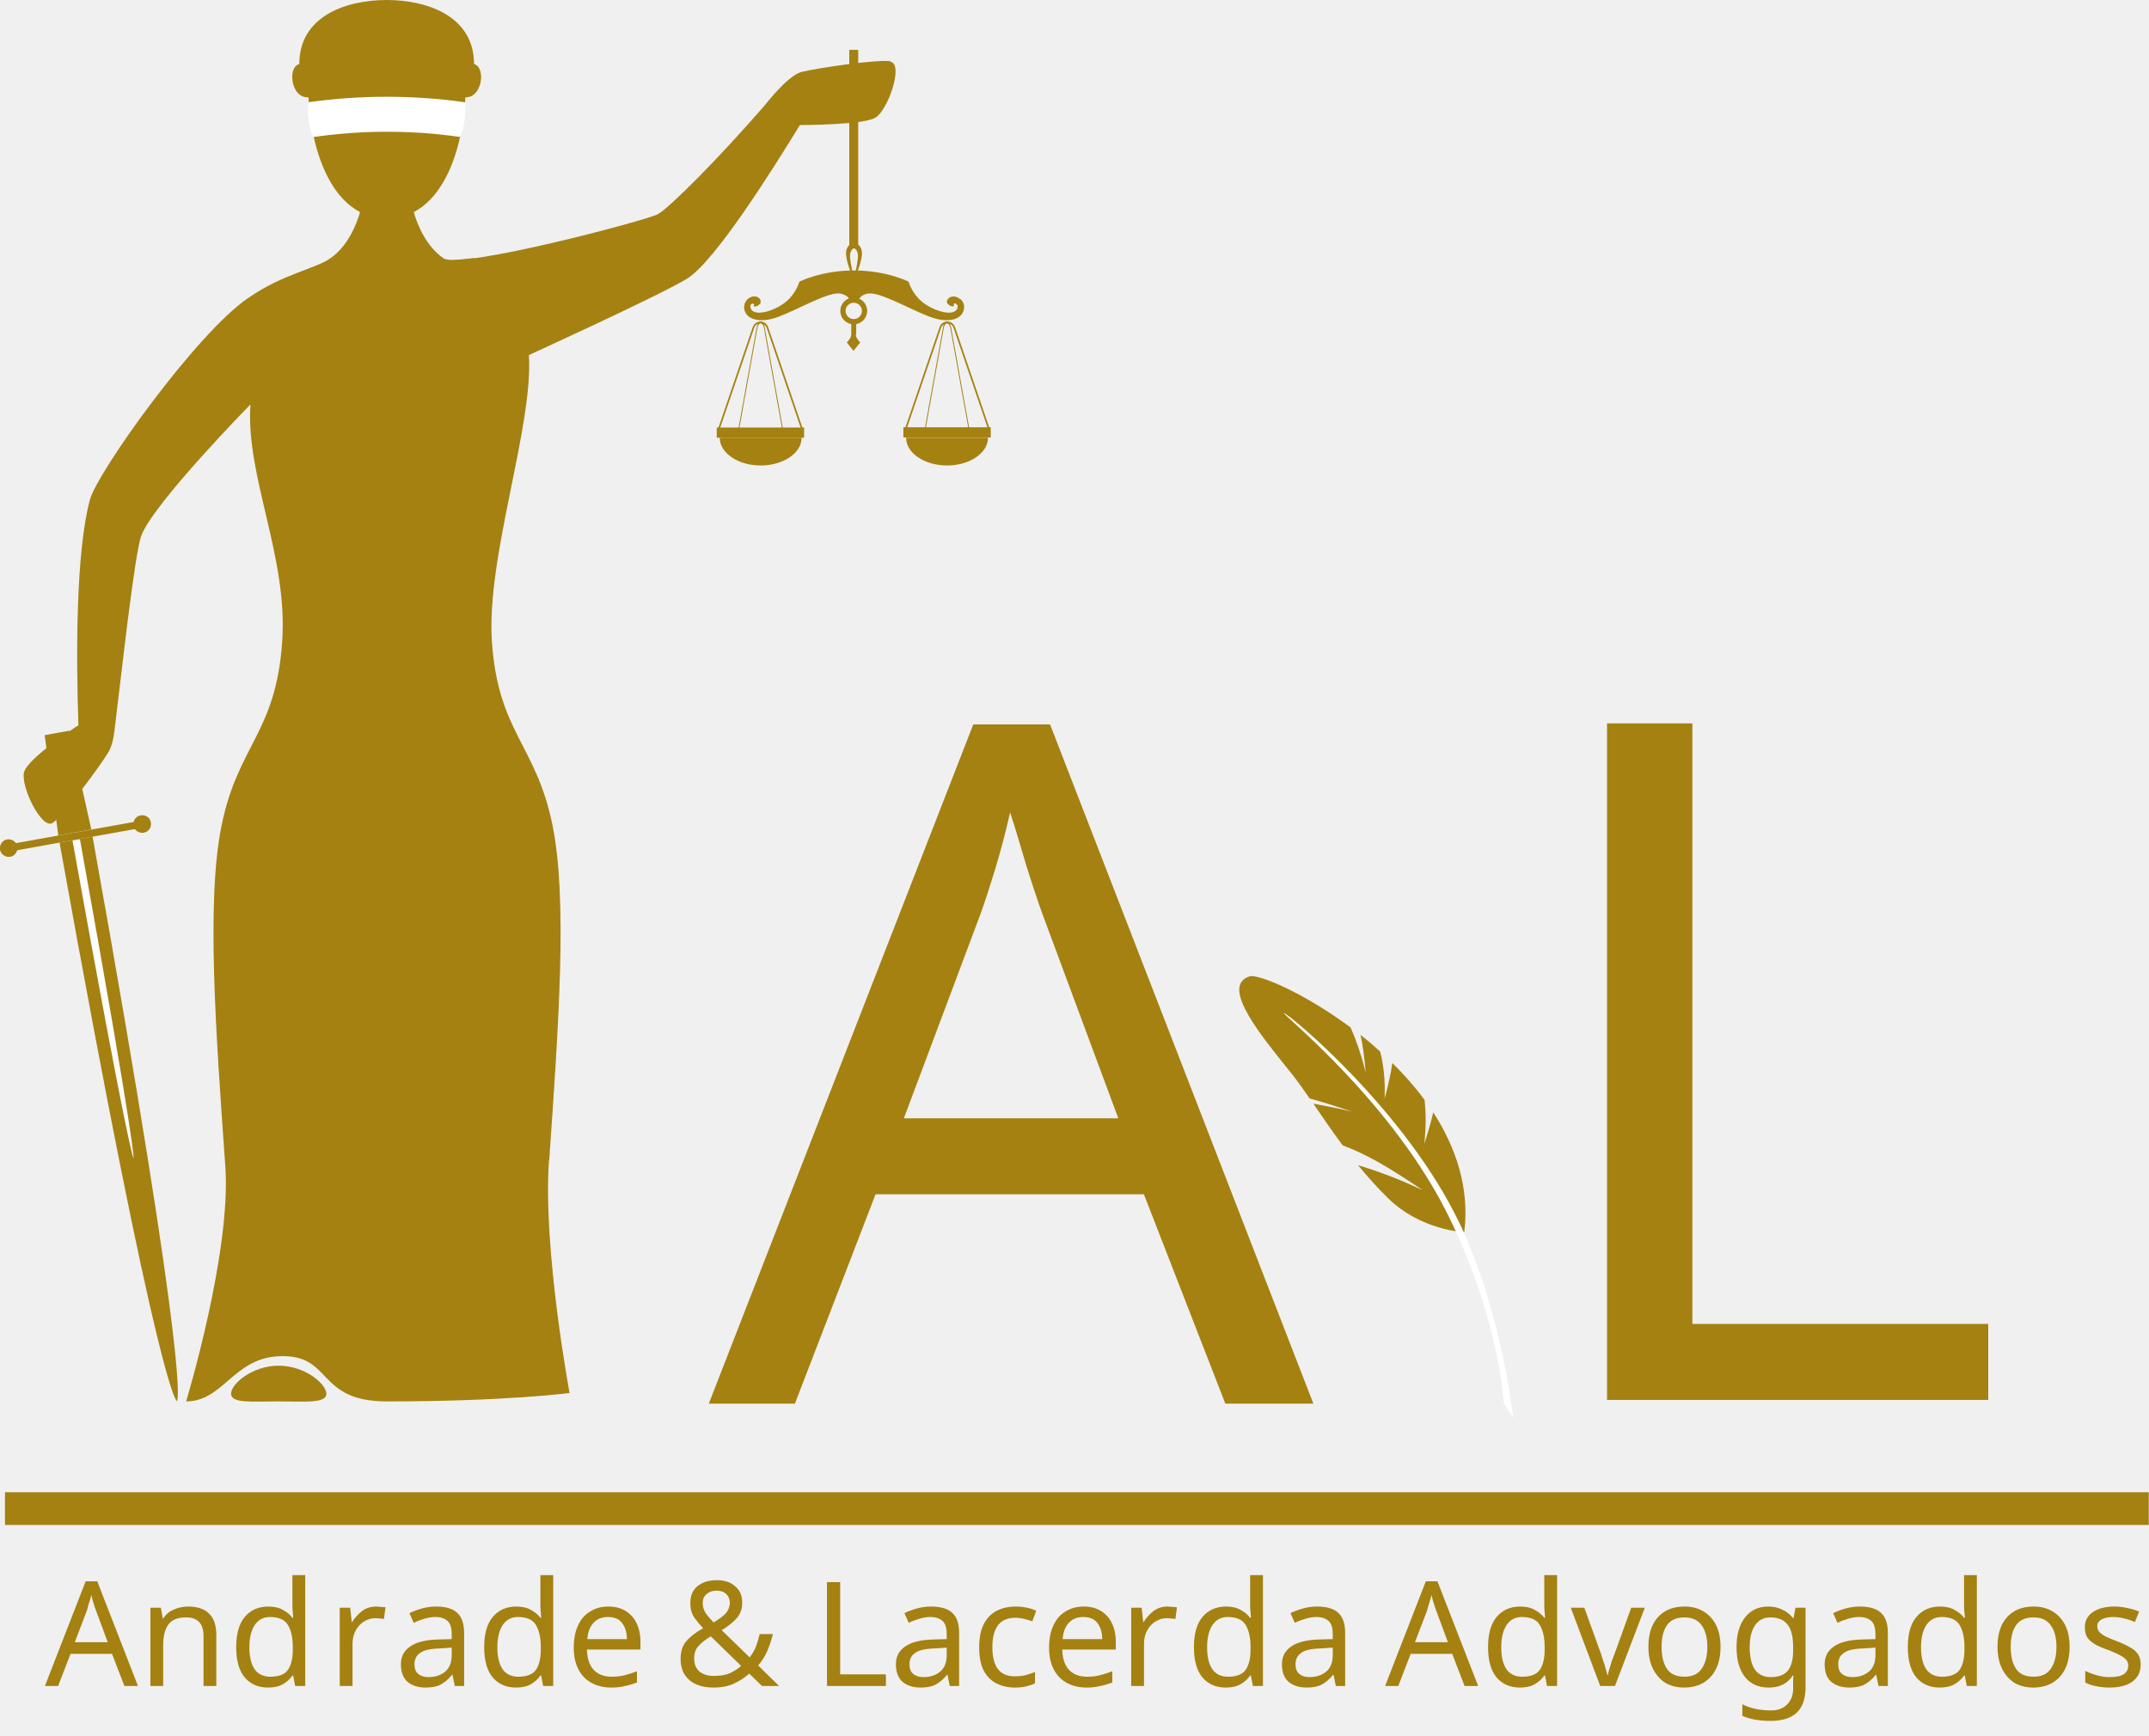
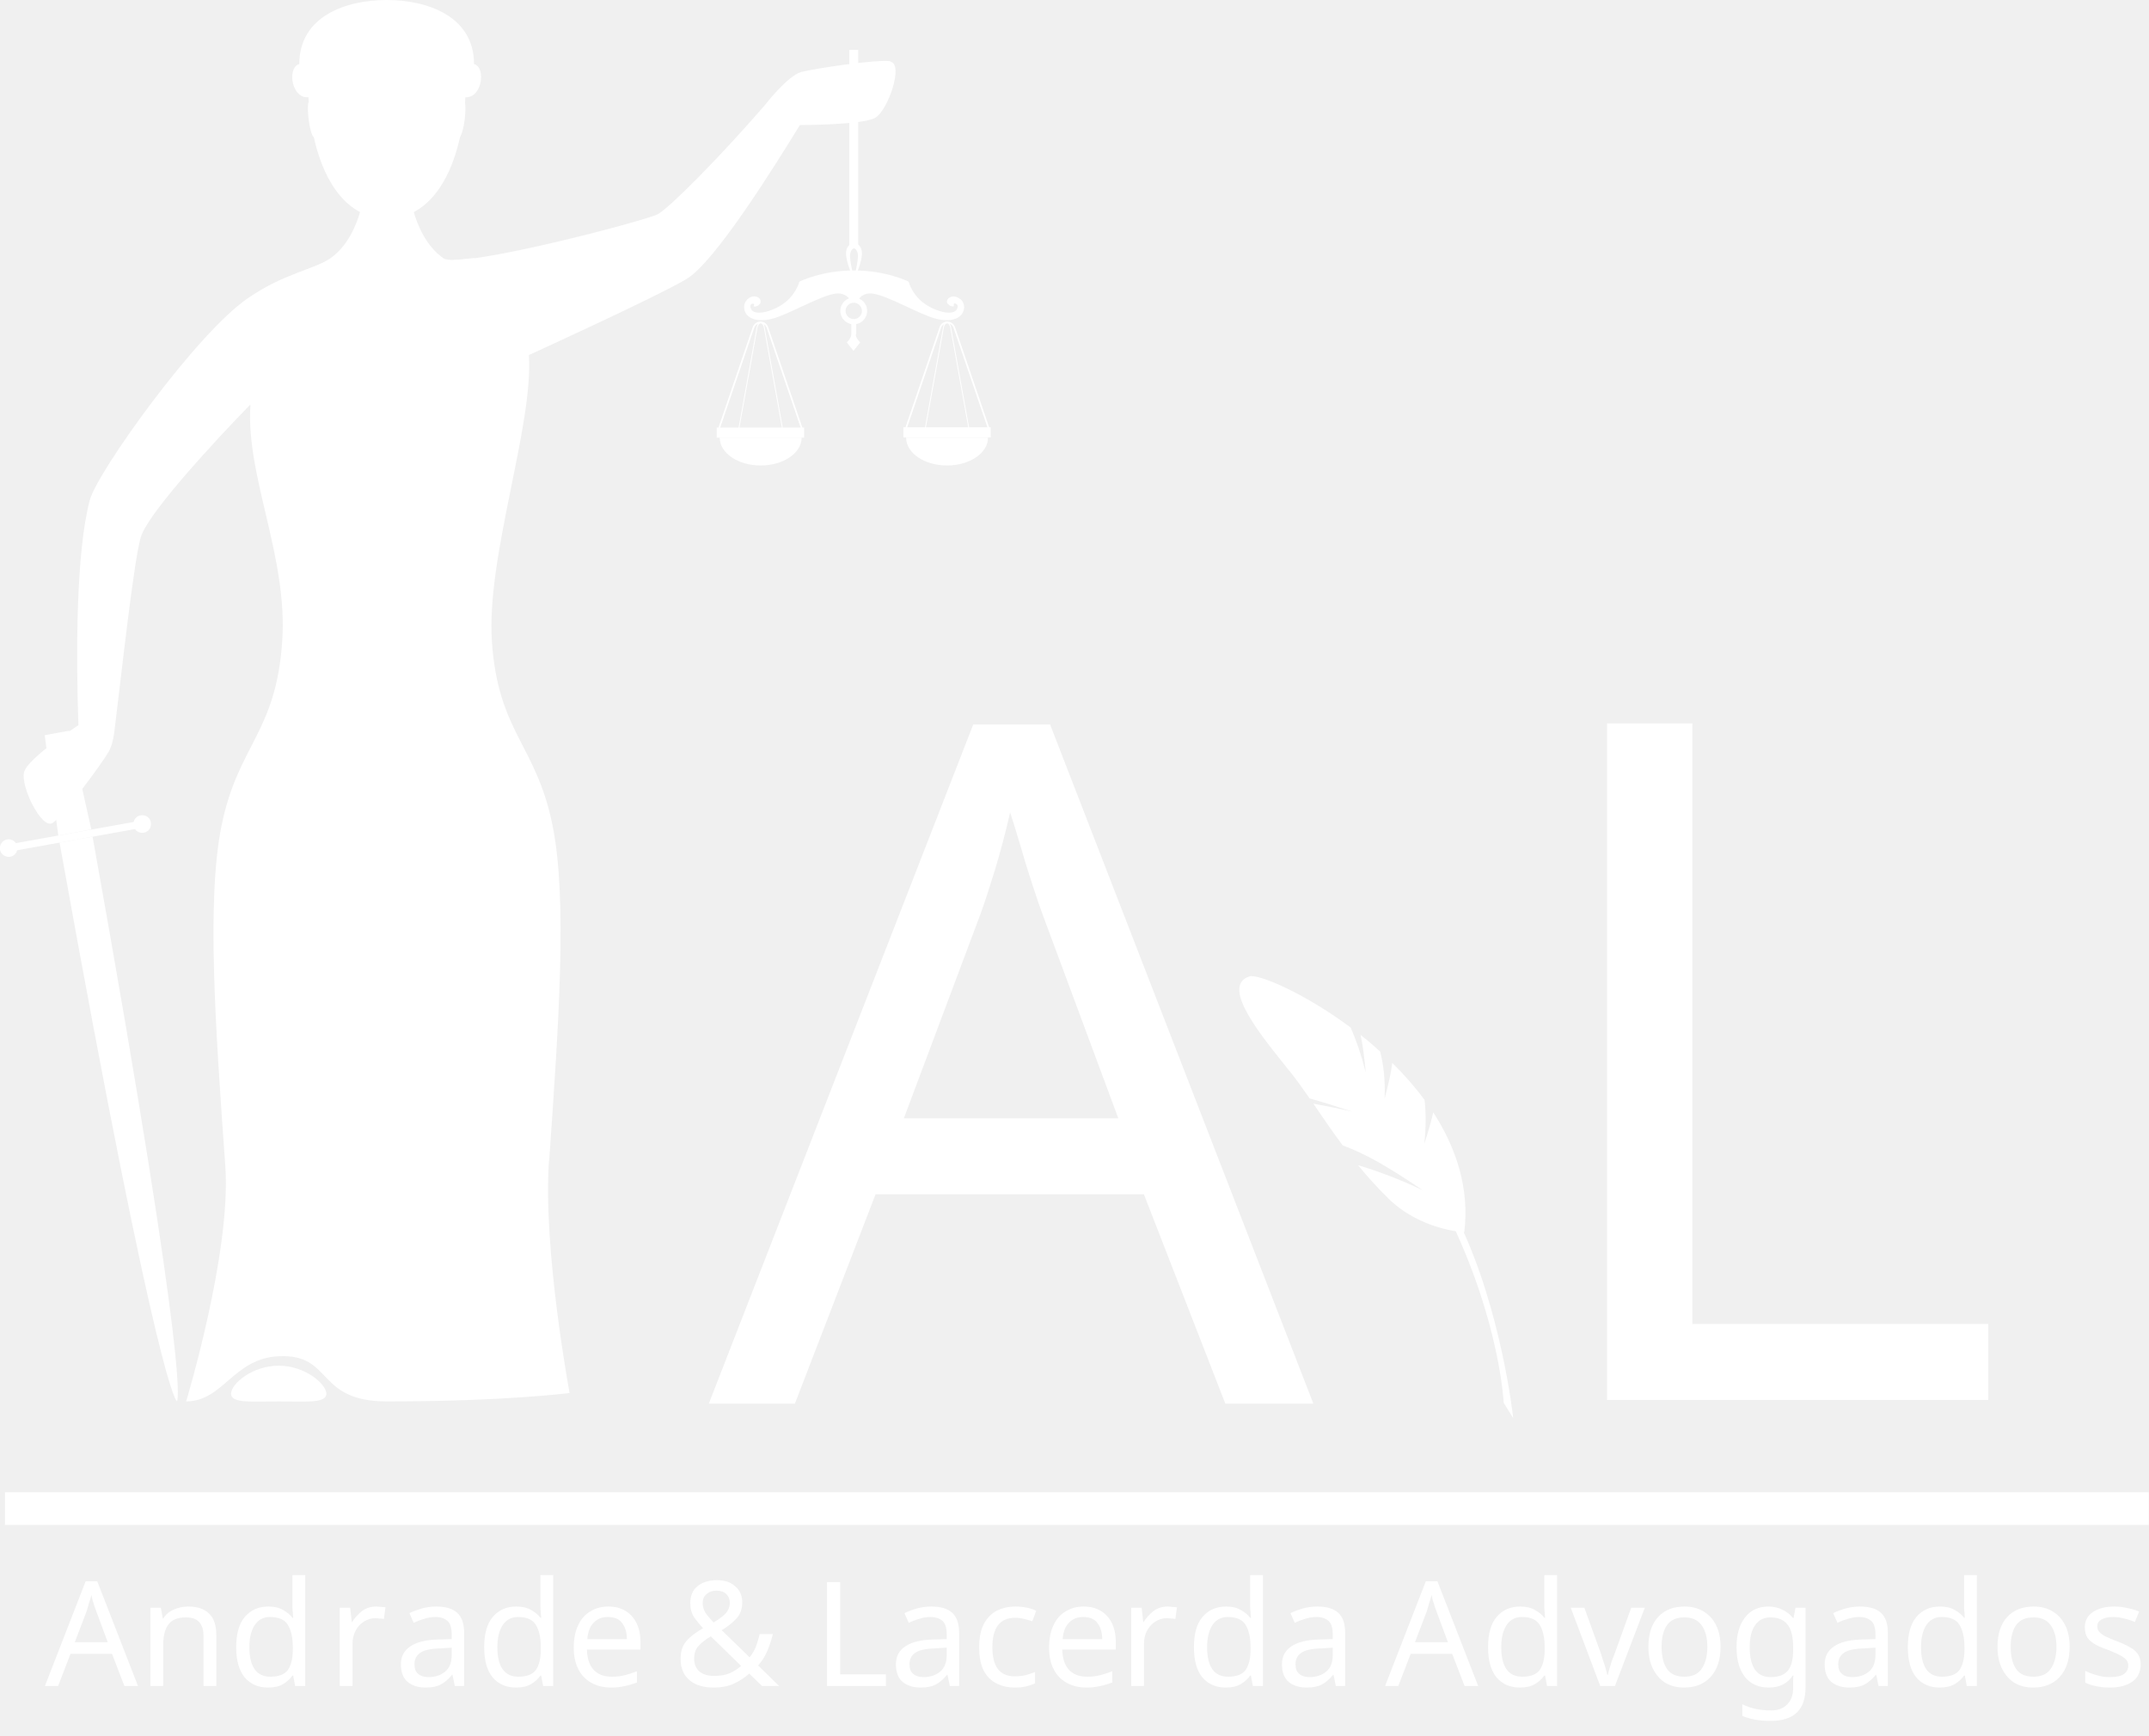
<svg xmlns="http://www.w3.org/2000/svg" id="Camada_2" data-name="Camada 2" viewBox="0 0 86.59 69.94">
  <defs>
    <style>
-       .cls-1 {
-         font-size: 5.87px;
-       }
- 
-       .cls-1, .cls-2, .cls-3 {
-         font-family: Belda-NorBla, Belda;
-       }
- 
      .cls-1, .cls-2, .cls-3, .cls-4 {
-         fill: #a48111;
+         fill: #fff;
      }

      .cls-5 {
-         fill: #fff;
+         letter-spacing: -.04em;
      }

      .cls-6 {
-         letter-spacing: -.04em;
+         letter-spacing: 0em;
      }

      .cls-7 {
-         letter-spacing: 0em;
+         letter-spacing: -.03em;
      }

      .cls-2 {
        font-size: 38.18px;
        letter-spacing: -.03em;
      }

-       .cls-8 {
-         letter-spacing: -.03em;
+       .cls-2, .cls-3, .cls-4 {
+         font-family: Belda-NorBla, Belda;
      }

-       .cls-9 {
+       .cls-8 {
        letter-spacing: 0em;
      }

      .cls-3 {
        font-size: 38.18px;
        letter-spacing: -.04em;
      }

-       .cls-10 {
+       .cls-4 {
+         font-size: 5.87px;
+       }
+ 
+       .cls-9 {
        letter-spacing: -.02em;
      }

-       .cls-11 {
+       .cls-10 {
        letter-spacing: -.05em;
      }
    </style>
  </defs>
  <g id="Camada_1-2" data-name="Camada 1">
    <g>
-       <path class="cls-4" d="M13.15,56.17c0,.4-.86,.31-1.92,.31s-1.92,.09-1.92-.31,.86-1.13,1.92-1.13,1.92,.74,1.92,1.13Z" />
+       <path class="cls-1" d="m13.15,56.17c0,.4-.86.31-1.92.31s-1.92.09-1.92-.31.86-1.13,1.92-1.13,1.92.74,1.92,1.13Z" />
      <g>
        <g>
-           <path class="cls-4" d="M34.4,9.8c-.13,0-.33,.14-.31,.45s.18,.69,.18,.69l.07-.02s-.09-.42-.09-.6,.09-.31,.16-.31,.16,.13,.16,.31-.09,.6-.09,.6l.07,.02s.16-.38,.18-.69-.18-.45-.31-.45Z" />
-           <path class="cls-4" d="M32.29,17.32l-1.4-4.11c-.04-.11-.14-.18-.25-.18s-.21,.07-.25,.18l-1.4,4.11-.06-.03,1.4-4.11c.05-.13,.17-.22,.31-.22s.26,.08,.31,.22l1.4,4.11-.06,.03Z" />
-           <path class="cls-4" d="M31.52,17.32l-.74-4.11c-.02-.11-.08-.18-.13-.18s-.11,.07-.13,.18l-.74,4.11-.03-.03,.74-4.11c.03-.13,.09-.22,.16-.22s.14,.08,.16,.22l.74,4.11-.03,.03Z" />
-           <path class="cls-4" d="M37.29,17.32l.74-4.11c.02-.11,.08-.18,.13-.18s.11,.07,.13,.18l.74,4.11,.03-.03-.74-4.11c-.03-.13-.09-.22-.16-.22s-.14,.08-.16,.22l-.74,4.11,.03,.03Z" />
-           <rect class="cls-4" x="28.88" y="17.23" width="3.52" height=".41" />
-           <path class="cls-4" d="M32.29,17.64h-3.29c0,.62,.74,1.12,1.65,1.12s1.65-.5,1.65-1.12Z" />
-           <path class="cls-4" d="M36.52,17.32l1.4-4.11c.04-.11,.14-.18,.25-.18s.21,.07,.25,.18l1.4,4.11,.06-.03-1.4-4.11c-.05-.13-.17-.22-.31-.22s-.26,.08-.31,.22l-1.4,4.11,.06,.03Z" />
-           <rect class="cls-4" x="36.41" y="17.23" width="3.52" height=".41" transform="translate(76.33 34.86) rotate(180)" />
-           <path class="cls-4" d="M36.52,17.64h3.29c0,.62-.74,1.12-1.65,1.12s-1.65-.5-1.65-1.12Z" />
-           <path class="cls-4" d="M38.69,12.06c-.17-.16-.42-.14-.51,.01-.04,.07-.03,.13,0,.17,0,0,0,0,0,0,0,0,.02,.01,.03,.02,.02,.03,.05,.05,.09,.07,.01,0,.02,0,.03,.01,.05,.01,.09,.01,.11,0-.02-.05-.01-.08,0-.1,0,0,0,0,0,0,.02-.02,.04-.02,.07,0,0,0,0,0,0,0,.03,.01,.05,.03,.07,.06,0,0,0,0,0,0,.01,.03,.01,.08-.01,.13,0,.01,0,.03-.02,.04-.19,.32-1.12,.01-1.54-.44-.31-.33-.4-.68-.4-.68,0,0-.89-.45-2.2-.45s-2.2,.45-2.2,.45c0,0-.09,.35-.4,.68-.42,.45-1.34,.76-1.54,.44,0-.02-.01-.03-.02-.04-.02-.05-.02-.09-.01-.13,0,0,0,0,0,0,.01-.03,.04-.05,.06-.06,0,0,0,0,0,0,.03,0,.05,0,.07,0,0,0,0,0,0,0,.02,.02,.02,.05,0,.1,.02,.02,.06,.02,.11,0,.01,0,.02,0,.03-.01,.04-.01,.06-.04,.09-.07,0,0,.02,0,.03-.02,0,0,0,0,0,0,.02-.05,.03-.1,0-.17-.09-.16-.35-.17-.51-.01-.1,.1-.16,.24-.13,.4,0,0,0,0,0,0,0,.04,.02,.08,.04,.12,.1,.24,.47,.42,1.07,.27,.66-.16,1.96-.95,2.59-1.02,.2-.02,.33,.04,.42,.1,.09,.06,.12,.14,.12,.14h.37s.04-.07,.12-.14c.09-.06,.22-.12,.42-.1,.63,.07,1.93,.86,2.59,1.02,.6,.15,.97-.03,1.07-.27,.02-.04,.03-.08,.04-.12,0,0,0,0,0,0,.03-.16-.03-.3-.13-.4Z" />
-           <path class="cls-4" d="M34.94,12.53c0,.3-.24,.54-.54,.54s-.54-.24-.54-.54,.24-.54,.54-.54,.54,.24,.54,.54Zm-.54-.33c-.18,0-.33,.15-.33,.33s.15,.33,.33,.33,.33-.15,.33-.33-.15-.33-.33-.33Z" />
-           <path class="cls-4" d="M34.5,13.48v-.56h-.2v.56c0,.15-.18,.32-.18,.32l.27,.34,.27-.34s-.18-.17-.18-.32Z" />
-           <rect class="cls-4" x="34.22" y="2.01" width=".36" height="7.93" />
+           <path class="cls-1" d="m34.4,9.8c-.13,0-.33.14-.31.45s.18.69.18.69l.07-.02s-.09-.42-.09-.6.09-.31.16-.31.16.13.16.31-.09.6-.09.6l.07.02s.16-.38.18-.69-.18-.45-.31-.45Z" />
+           <path class="cls-1" d="m32.29,17.32l-1.4-4.11c-.04-.11-.14-.18-.25-.18s-.21.07-.25.18l-1.4,4.11-.06-.03,1.4-4.11c.05-.13.17-.22.31-.22s.26.08.31.22l1.4,4.11-.06.03Z" />
+           <path class="cls-1" d="m31.52,17.32l-.74-4.11c-.02-.11-.08-.18-.13-.18s-.11.07-.13.18l-.74,4.11-.03-.03.74-4.11c.03-.13.09-.22.16-.22s.14.08.16.22l.74,4.11-.03.03Z" />
+           <path class="cls-1" d="m37.29,17.32l.74-4.11c.02-.11.08-.18.13-.18s.11.07.13.18l.74,4.11.03-.03-.74-4.11c-.03-.13-.09-.22-.16-.22s-.14.08-.16.22l-.74,4.11.03.03Z" />
+           <rect class="cls-1" x="28.88" y="17.23" width="3.52" height=".41" />
+           <path class="cls-1" d="m32.29,17.64h-3.29c0,.62.74,1.12,1.65,1.12s1.65-.5,1.65-1.12Z" />
+           <path class="cls-1" d="m36.52,17.32l1.4-4.11c.04-.11.14-.18.25-.18s.21.07.25.18l1.4,4.11.06-.03-1.4-4.11c-.05-.13-.17-.22-.31-.22s-.26.08-.31.22l-1.4,4.11.06.03Z" />
+           <rect class="cls-1" x="36.41" y="17.23" width="3.52" height=".41" transform="translate(76.33 34.86) rotate(180)" />
+           <path class="cls-1" d="m36.52,17.64h3.29c0,.62-.74,1.12-1.65,1.12s-1.65-.5-1.65-1.12Z" />
+           <path class="cls-1" d="m38.69,12.06c-.17-.16-.42-.14-.51.01-.04.07-.03.13,0,.17,0,0,0,0,0,0,0,0,.02.01.03.02.02.03.05.05.09.07.01,0,.02,0,.03.01.05.01.09.01.11,0-.02-.05-.01-.08,0-.1,0,0,0,0,0,0,.02-.02.04-.02.07,0,0,0,0,0,0,0,.03.01.05.03.07.06,0,0,0,0,0,0,.01.03.01.08-.01.13,0,.01,0,.03-.02.04-.19.32-1.12.01-1.54-.44-.31-.33-.4-.68-.4-.68,0,0-.89-.45-2.2-.45s-2.2.45-2.2.45c0,0-.09.35-.4.68-.42.45-1.34.76-1.54.44,0-.02-.01-.03-.02-.04-.02-.05-.02-.09-.01-.13,0,0,0,0,0,0,.01-.03.04-.05.06-.06,0,0,0,0,0,0,.03,0,.05,0,.07,0,0,0,0,0,0,0,.02.02.02.05,0,.1.02.02.06.02.11,0,.01,0,.02,0,.03-.01.04-.01.06-.04.09-.07,0,0,.02,0,.03-.02,0,0,0,0,0,0,.02-.05.03-.1,0-.17-.09-.16-.35-.17-.51-.01-.1.1-.16.24-.13.4,0,0,0,0,0,0,0,.04.02.08.04.12.1.24.47.42,1.07.27.66-.16,1.96-.95,2.59-1.02.2-.02.33.04.42.1.09.06.12.14.12.14h.37s.04-.07.12-.14c.09-.06.22-.12.42-.1.63.07,1.93.86,2.59,1.02.6.15.97-.03,1.07-.27.02-.04.03-.08.04-.12,0,0,0,0,0,0,.03-.16-.03-.3-.13-.4Z" />
+           <path class="cls-1" d="m34.94,12.53c0,.3-.24.54-.54.54s-.54-.24-.54-.54.24-.54.54-.54.54.24.54.54Zm-.54-.33c-.18,0-.33.15-.33.33s.15.33.33.33.33-.15.33-.33-.15-.33-.33-.33Z" />
+           <path class="cls-1" d="m34.5,13.48v-.56h-.2v.56c0,.15-.18.32-.18.32l.27.34.27-.34s-.18-.17-.18-.32Z" />
+           <rect class="cls-1" x="34.22" y="2.01" width=".36" height="7.93" />
        </g>
        <g>
-           <path class="cls-4" d="M3.07,33.84l-.67,.12c4.04,22.48,4.73,22.51,4.73,22.51,0,0,.64-.27-3.4-22.75l-.67,.12Z" />
-           <path class="cls-5" d="M3.07,33.84l-.15,.03c2.29,12.75,2.46,12.81,2.46,12.81,0,0,.14-.11-2.16-12.86l-.15,.03Z" />
-           <rect class="cls-4" x=".31" y="33.55" width="5.46" height=".29" transform="translate(-5.91 1.07) rotate(-10.19)" />
-           <polygon class="cls-4" points="2.79 29.45 2.29 29.54 1.8 29.63 2.35 33.67 3.02 33.55 3.68 33.43 2.79 29.45" />
-           <path class="cls-4" d="M6.08,33.15c.03,.19-.09,.38-.29,.41-.19,.03-.38-.09-.41-.29-.03-.19,.09-.38,.29-.41s.38,.09,.41,.29Z" />
-           <path class="cls-4" d="M0,34.24c.03,.19,.22,.32,.41,.29,.19-.03,.32-.22,.29-.41-.03-.19-.22-.32-.41-.29s-.32,.22-.29,.41Z" />
+           <path class="cls-1" d="m3.07,33.84l-.67.12c4.04,22.48,4.73,22.51,4.73,22.51,0,0,.64-.27-3.4-22.75l-.67.12Z" />
+           <path class="cls-1" d="m3.07,33.84l-.15.03c2.29,12.75,2.46,12.81,2.46,12.81,0,0,.14-.11-2.16-12.86l-.15.03Z" />
+           <rect class="cls-1" x=".31" y="33.55" width="5.46" height=".29" transform="translate(-5.91 1.07) rotate(-10.19)" />
+           <polygon class="cls-1" points="2.79 29.45 2.29 29.54 1.8 29.63 2.35 33.67 3.02 33.55 3.68 33.43 2.79 29.45" />
+           <path class="cls-1" d="m6.08,33.15c.03.19-.09.38-.29.41-.19.03-.38-.09-.41-.29-.03-.19.09-.38.29-.41s.38.09.41.29Z" />
+           <path class="cls-1" d="m0,34.24c.03.19.22.32.41.29.19-.03.32-.22.29-.41-.03-.19-.22-.32-.41-.29s-.32.22-.29.41Z" />
        </g>
-         <path class="cls-4" d="M18.76,2.67c-.06-1.29-1.45-2.01-3.17-2.01s-3.12,.73-3.17,2.01c-.14,3.19,.92,6.14,3.17,6.14s3.31-2.95,3.17-6.14Z" />
-         <path class="cls-4" d="M35.89,2.47c-.55-.09-3.05,.29-3.6,.43-.56,.15-1.48,1.35-1.48,1.35-1.85,2.13-3.82,4.11-4.3,4.38-.44,.25-7.98,2.24-8.64,1.78-.68-.47-1.05-1.31-1.22-1.94l-1.06-.06-1.06,.06c-.17,.63-.54,1.47-1.22,1.94-.66,.46-1.84,.59-3.31,1.6-2.08,1.41-6.09,7.03-6.38,8.14-.56,2.09-.56,6.23-.46,9.08-.04,.02-2.04,1.32-2.19,1.89-.15,.57,.72,2.35,1.16,2.04,.45-.32,1.95-2.35,2.24-2.85,.13-.22,.21-.56,.24-.84,.27-2.17,.81-7.18,1.09-7.9,.51-1.31,4.38-5.26,4.38-5.26l5.51,2.94,5.5-4.84s5.38-2.45,6.58-3.17c1.14-.69,3.51-4.49,4.56-6.2,0,0,2.51,0,3.03-.29s1.16-2.17,.62-2.26Z" />
-         <path class="cls-4" d="M19.1,2.58c0-1.92-1.87-2.58-3.52-2.58s-3.52,.66-3.52,2.58c-.52,.14-.31,1.53,.48,1.32,.85-.23,3.04-1.2,3.04-2.95,0,1.75,2.18,2.73,3.04,2.95,.79,.21,1-1.18,.48-1.32Z" />
-         <path class="cls-4" d="M22.13,46.75c.38-5.45,.74-10.52,.13-13.5-.66-3.25-2.19-3.72-2.44-7.4-.23-3.42,1.68-8.67,1.49-11.56-1.11-.67-2.18-1.62-2.2-3.89l-.89,.09c.21,2.71,.18,6.15-2.54,6.15s-2.84-3.4-2.63-6.06l-.87,.36c-.02,2.52-.45,3.74-2.09,5.38-.19,2.89,1.52,6.12,1.28,9.54-.25,3.68-1.78,4.16-2.44,7.4-.62,3.02-.24,8.28,.15,13.76,.24,3.46-1.58,9.46-1.58,9.46,1.49,0,1.9-1.73,3.72-1.82,2.22-.11,1.47,1.82,4.37,1.82,4.82,0,7.36-.34,7.36-.34,0,0-1.08-5.79-.83-9.37Z" />
-         <path class="cls-5" d="M18.73,4.12c-1.07-.15-2.11-.22-3.15-.22-1.04,0-2.08,.07-3.15,.22-.07,.22,.02,1.17,.2,1.4,1.02-.14,1.98-.21,2.95-.21,.97,0,1.93,.06,2.95,.21,.18-.23,.27-1.18,.2-1.4Z" />
+         <path class="cls-1" d="m18.76,2.67c-.06-1.29-1.45-2.01-3.17-2.01s-3.12.73-3.17,2.01c-.14,3.19.92,6.14,3.17,6.14s3.31-2.95,3.17-6.14Z" />
+         <path class="cls-1" d="m35.89,2.47c-.55-.09-3.05.29-3.6.43-.56.15-1.48,1.35-1.48,1.35-1.85,2.13-3.82,4.11-4.3,4.38-.44.25-7.98,2.24-8.64,1.78-.68-.47-1.05-1.31-1.22-1.94l-1.06-.06-1.06.06c-.17.63-.54,1.47-1.22,1.94-.66.46-1.84.59-3.31,1.6-2.08,1.41-6.09,7.03-6.38,8.14-.56,2.09-.56,6.23-.46,9.08-.04.02-2.04,1.32-2.19,1.89-.15.57.72,2.35,1.16,2.04.45-.32,1.95-2.35,2.24-2.85.13-.22.21-.56.24-.84.27-2.17.81-7.18,1.09-7.9.51-1.31,4.38-5.26,4.38-5.26l5.51,2.94,5.5-4.84s5.38-2.45,6.58-3.17c1.14-.69,3.51-4.49,4.56-6.2,0,0,2.51,0,3.03-.29s1.16-2.17.62-2.26Z" />
+         <path class="cls-1" d="m19.1,2.58c0-1.92-1.87-2.58-3.52-2.58s-3.52.66-3.52,2.58c-.52.14-.31,1.53.48,1.32.85-.23,3.04-1.2,3.04-2.95,0,1.75,2.18,2.73,3.04,2.95.79.21,1-1.18.48-1.32Z" />
+         <path class="cls-1" d="m22.13,46.75c.38-5.45.74-10.52.13-13.5-.66-3.25-2.19-3.72-2.44-7.4-.23-3.42,1.68-8.67,1.49-11.56-1.11-.67-2.18-1.62-2.2-3.89l-.89.09c.21,2.71.18,6.15-2.54,6.15s-2.84-3.4-2.63-6.06l-.87.36c-.02,2.52-.45,3.74-2.09,5.38-.19,2.89,1.52,6.12,1.28,9.54-.25,3.68-1.78,4.16-2.44,7.4-.62,3.02-.24,8.28.15,13.76.24,3.46-1.58,9.46-1.58,9.46,1.49,0,1.9-1.73,3.72-1.82,2.22-.11,1.47,1.82,4.37,1.82,4.82,0,7.36-.34,7.36-.34,0,0-1.08-5.79-.83-9.37Z" />
+         <path class="cls-1" d="m18.73,4.12c-1.07-.15-2.11-.22-3.15-.22-1.04,0-2.08.07-3.15.22-.07.22.02,1.17.2,1.4,1.02-.14,1.98-.21,2.95-.21.97,0,1.93.06,2.95.21.18-.23.27-1.18.2-1.4Z" />
      </g>
    </g>
    <g>
-       <path class="cls-4" d="M50.34,39.35c.35-.11,2.18,.65,4.08,2.06,.23,.52,.43,1.1,.61,1.81-.06-.65-.12-1.11-.21-1.51,.27,.21,.53,.43,.79,.67,.14,.54,.21,1.15,.18,1.9,.16-.6,.26-1.05,.31-1.44,.47,.46,.91,.96,1.3,1.49,.06,.53,.06,1.11-.01,1.77,.16-.5,.28-.91,.36-1.27,.91,1.41,1.47,3.04,1.25,4.83,0,0-1.75-.07-3.07-1.37-.44-.43-.84-.88-1.21-1.33,.8,.24,1.66,.56,2.61,1.01-1.42-.96-2.27-1.45-3.23-1.81-.44-.59-.83-1.17-1.18-1.68,.49,.09,1,.19,1.56,.32-.69-.23-1.23-.4-1.71-.53-.25-.36-.49-.7-.71-.98-1.13-1.41-2.95-3.55-1.71-3.94Z" />
-       <path class="cls-5" d="M60.97,57.14s-.46-4.3-2.16-7.84c-2.18-4.56-6.85-8.41-7.07-8.47s4.41,3.56,6.7,8.33c2,4.15,2.15,7.38,2.15,7.38l.38,.61Z" />
+       <path class="cls-1" d="m50.34,39.35c.35-.11,2.18.65,4.08,2.06.23.52.43,1.1.61,1.81-.06-.65-.12-1.11-.21-1.51.27.21.53.43.79.67.14.54.21,1.15.18,1.9.16-.6.26-1.05.31-1.44.47.46.91.96,1.3,1.49.06.53.06,1.11-.01,1.77.16-.5.28-.91.36-1.27.91,1.41,1.47,3.04,1.25,4.83,0,0-1.75-.07-3.07-1.37-.44-.43-.84-.88-1.21-1.33.8.24,1.66.56,2.61,1.01-1.42-.96-2.27-1.45-3.23-1.81-.44-.59-.83-1.17-1.18-1.68.49.09,1,.19,1.56.32-.69-.23-1.23-.4-1.71-.53-.25-.36-.49-.7-.71-.98-1.13-1.41-2.95-3.55-1.71-3.94Z" />
+       <path class="cls-1" d="m60.97,57.14s-.46-4.3-2.16-7.84c-2.18-4.56-6.85-8.41-7.07-8.47s4.41,3.56,6.7,8.33c2,4.15,2.15,7.38,2.15,7.38l.38.61Z" />
    </g>
    <text class="cls-2" transform="translate(61.05 56.42)">
      <tspan x="0" y="0">L</tspan>
    </text>
-     <rect class="cls-4" x=".2" y="60.14" width="86.38" height="1.32" />
-     <text class="cls-1" transform="translate(1.81 67.95)">
+     <rect class="cls-1" x=".2" y="60.14" width="86.38" height="1.32" />
+     <text class="cls-4" transform="translate(1.81 67.95)">
      <tspan x="0" y="0">And</tspan>
-       <tspan class="cls-9" x="11.38" y="0">r</tspan>
+       <tspan class="cls-8" x="11.38" y="0">r</tspan>
      <tspan x="14.08" y="0">ade </tspan>
-       <tspan class="cls-11" x="25.3" y="0">&amp;</tspan>
+       <tspan class="cls-10" x="25.3" y="0">&amp;</tspan>
      <tspan x="29.42" y="0" xml:space="preserve"> Lace</tspan>
-       <tspan class="cls-7" x="43.27" y="0">r</tspan>
+       <tspan class="cls-6" x="43.27" y="0">r</tspan>
      <tspan x="45.97" y="0">da</tspan>
-       <tspan class="cls-6" x="52.85" y="0"> </tspan>
-       <tspan class="cls-10" x="54" y="0">A</tspan>
+       <tspan class="cls-5" x="52.85" y="0"> </tspan>
+       <tspan class="cls-9" x="54" y="0">A</tspan>
      <tspan x="57.82" y="0">d</tspan>
-       <tspan class="cls-8" x="61.48" y="0">v</tspan>
+       <tspan class="cls-7" x="61.48" y="0">v</tspan>
      <tspan x="64.28" y="0">ogados</tspan>
    </text>
    <text class="cls-3" transform="translate(28.56 56.57)">
      <tspan x="0" y="0">A</tspan>
    </text>
  </g>
</svg>
